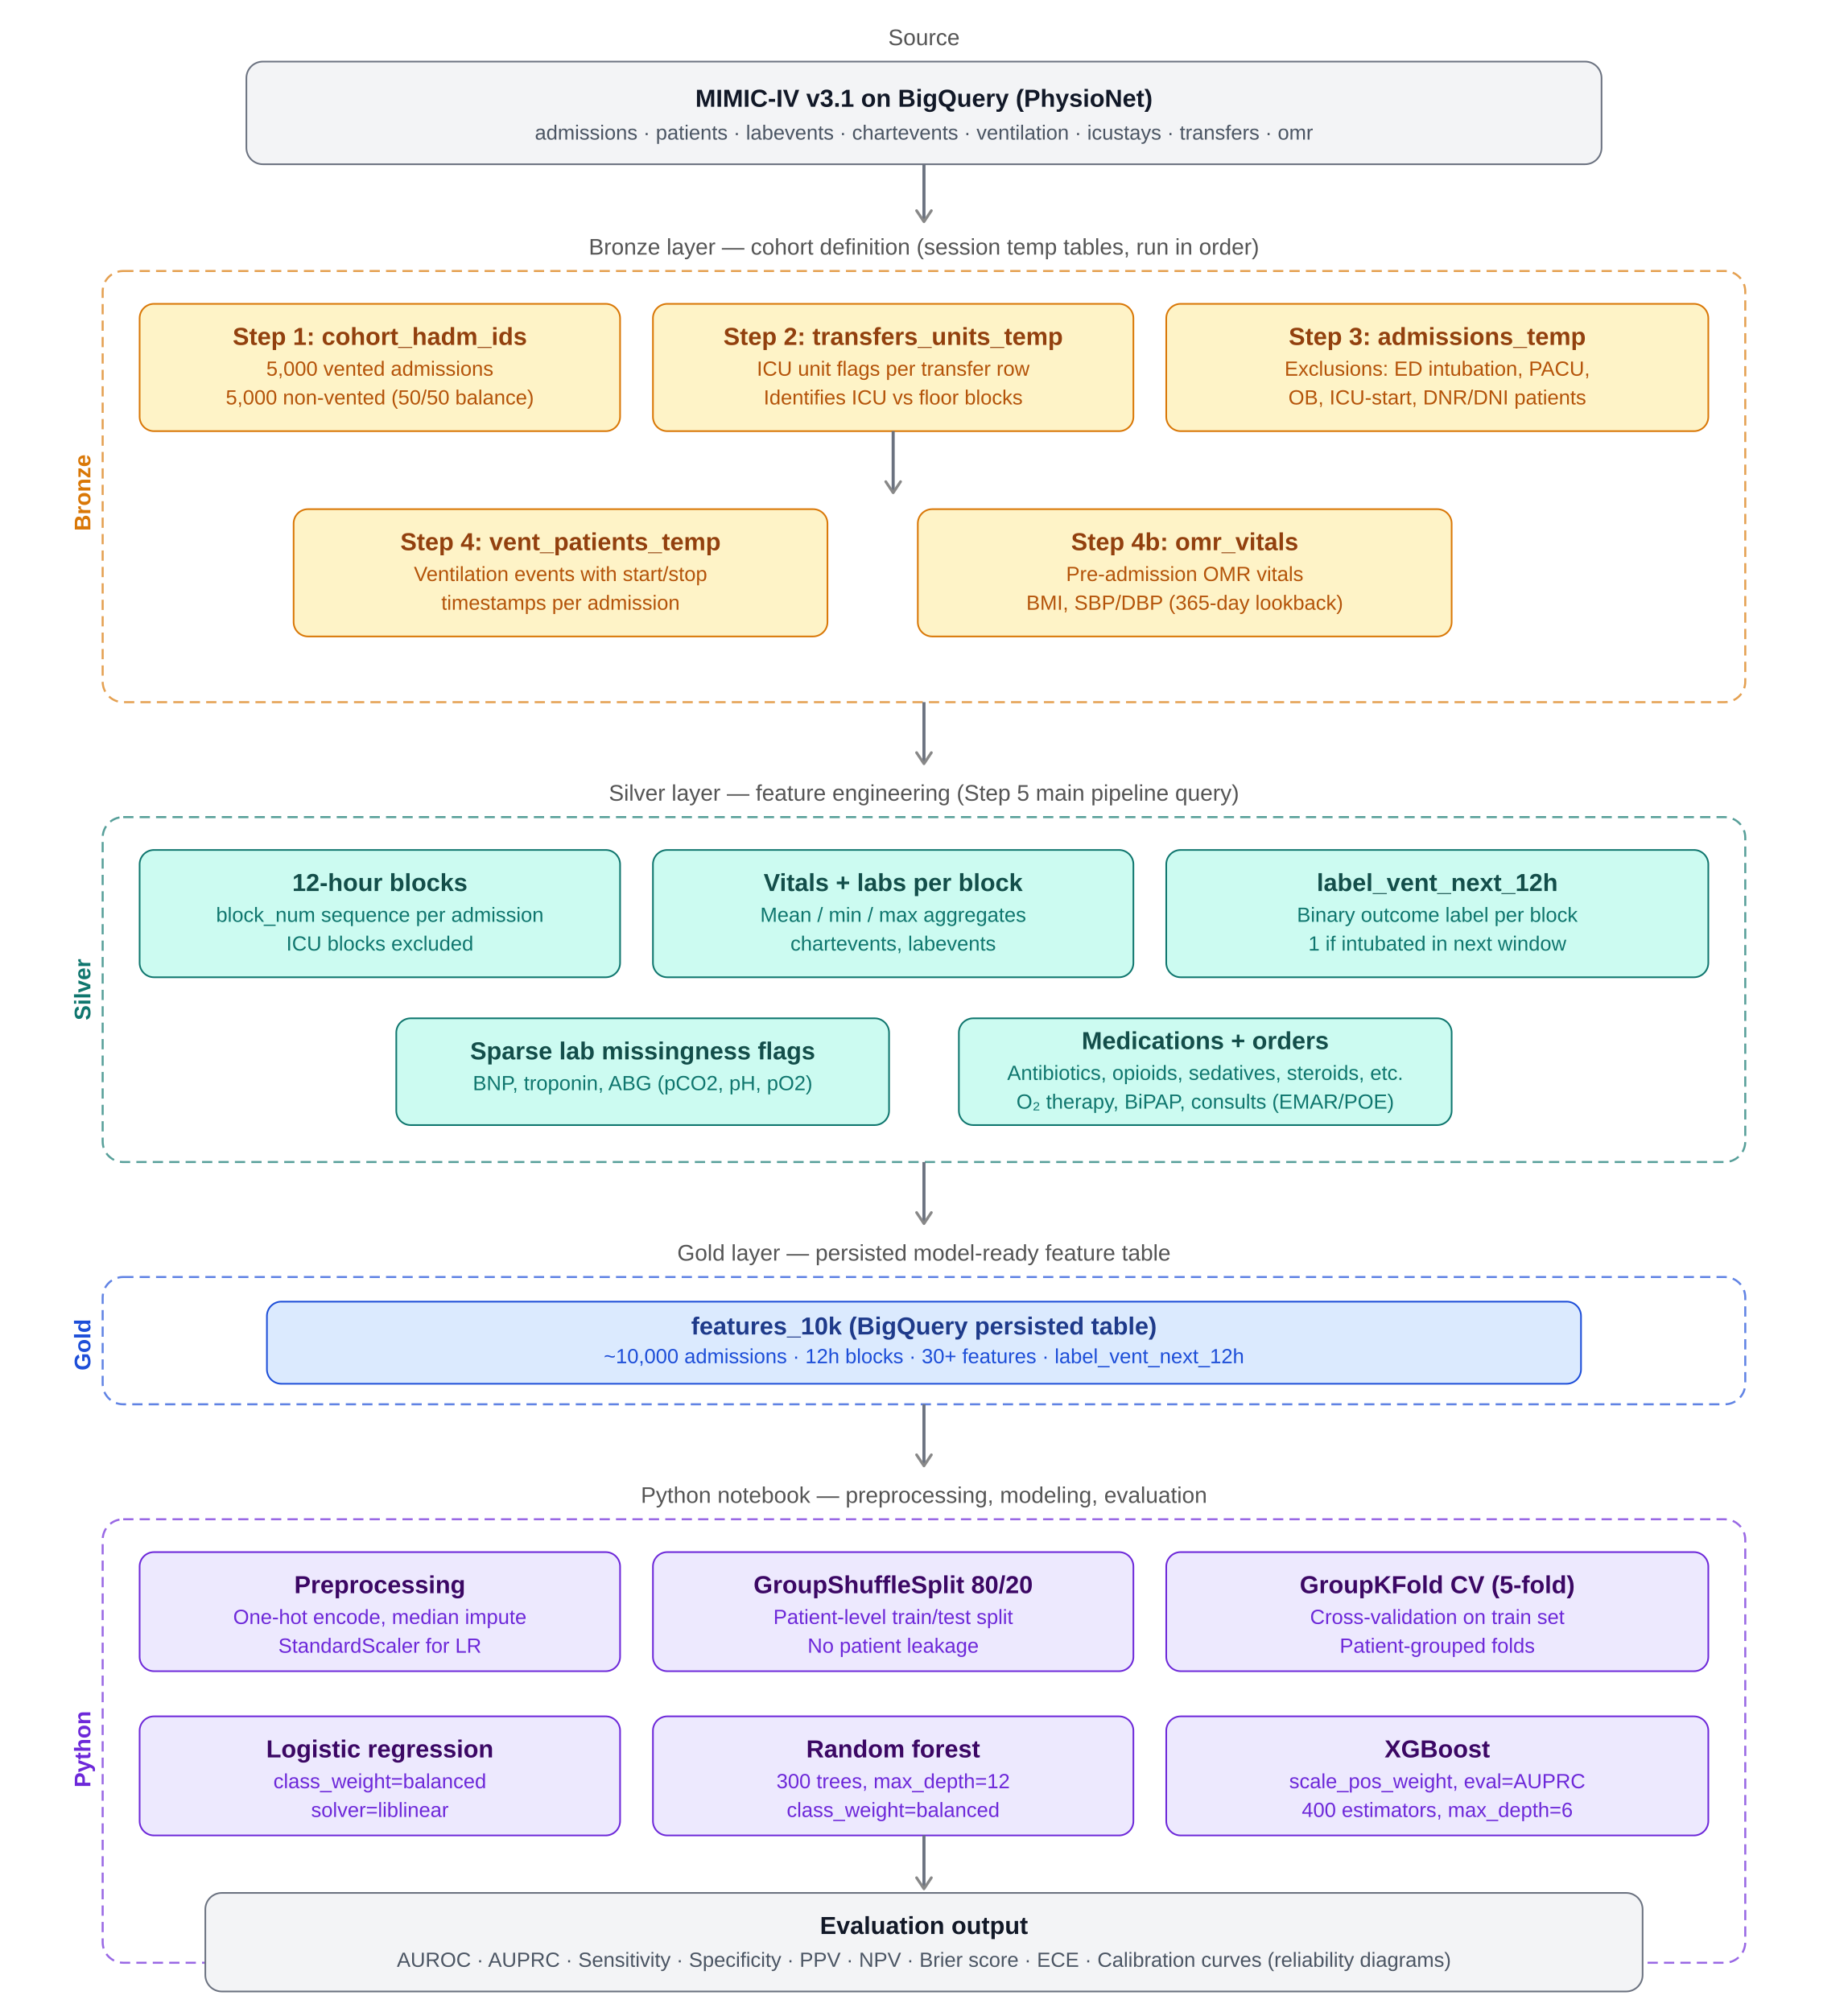
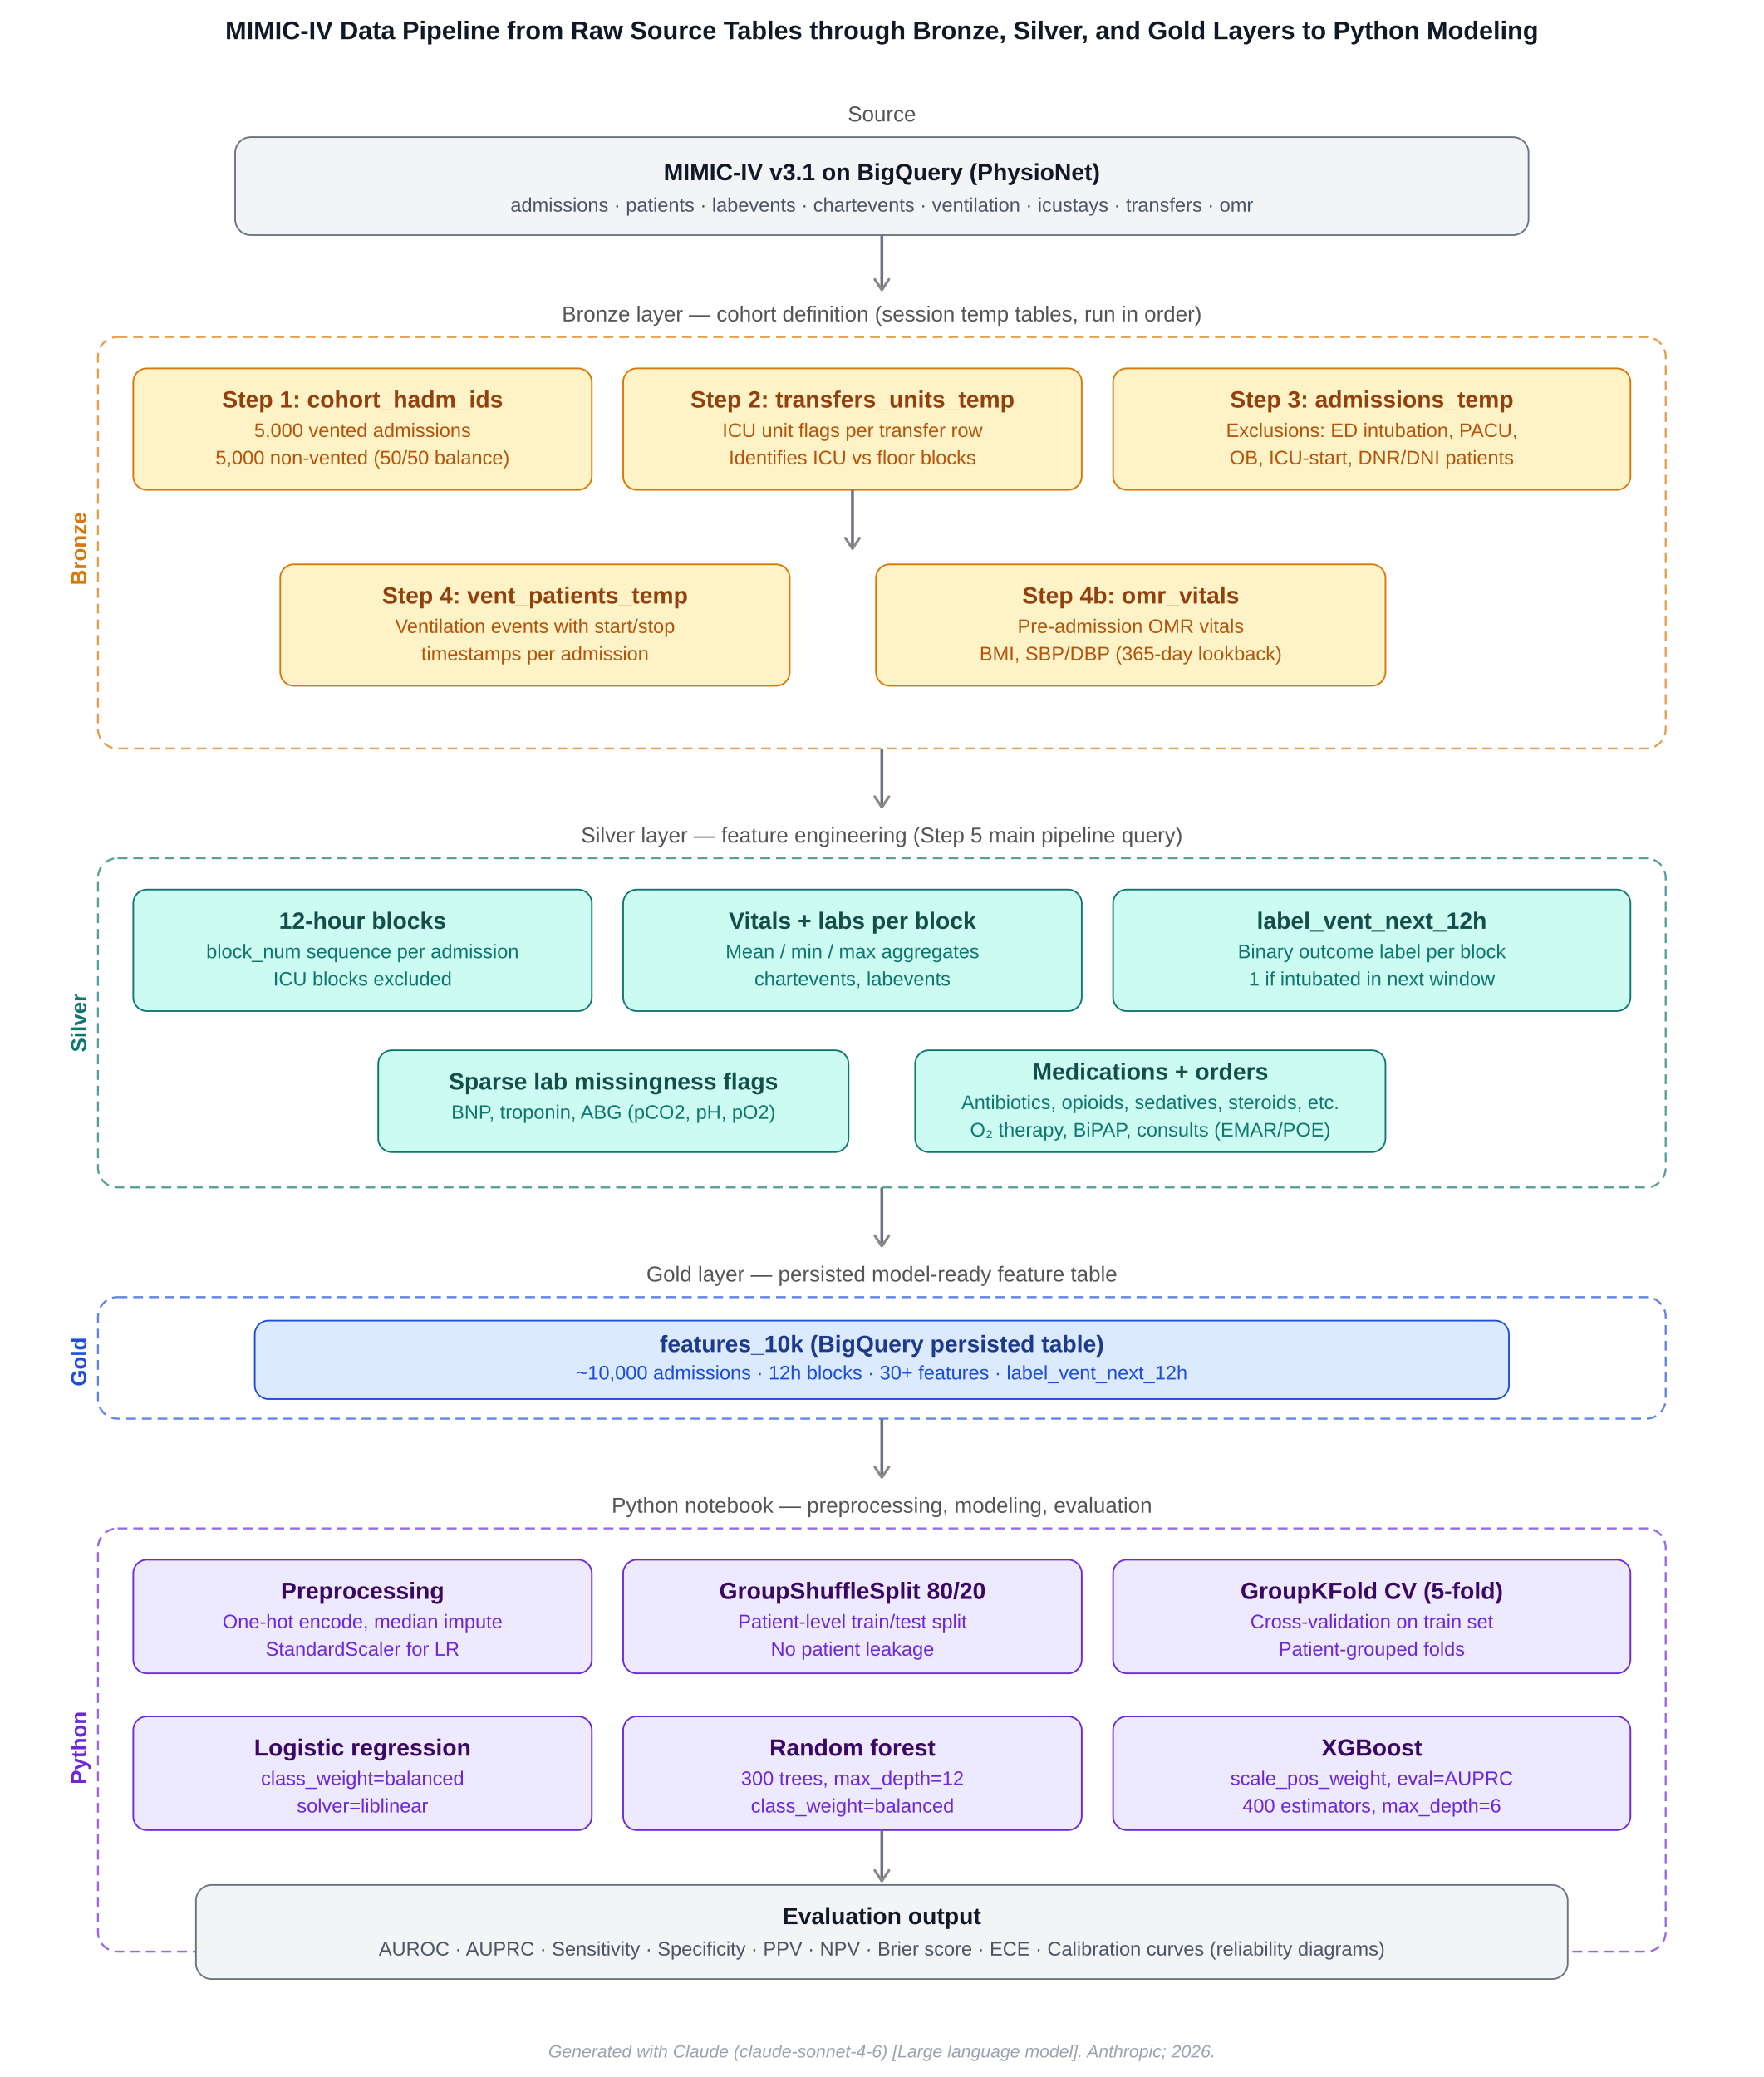
- <svg xmlns="http://www.w3.org/2000/svg" width="900" viewBox="0 0 900 980" style="background:#ffffff">
+ <svg xmlns="http://www.w3.org/2000/svg" width="900" viewBox="0 0 900 1060" style="background:#ffffff">
  <defs>
    <marker id="arrow" viewBox="0 0 10 10" refX="8" refY="5" markerWidth="6" markerHeight="6" orient="auto-start-reverse">
      <path d="M2 1L8 5L2 9" fill="none" stroke="#888" stroke-width="1.5" stroke-linecap="round" stroke-linejoin="round" />
    </marker>
  </defs>
  <style>
    text { font-family: Arial, Helvetica, sans-serif; }
    .label-sm  { font-size: 11px; fill: #555; }
    .label-layer { font-size: 11px; font-weight: 600; }
+     .chart-title { font-size: 13px; font-weight: 700; fill: #111827; }
+     .attribution { font-size: 9px; fill: #9CA3AF; font-style: italic; }
    /* Amber/Bronze */
    .amber-box  { fill: #FEF3C7; stroke: #D97706; stroke-width: 0.8; }
    .amber-title { font-size: 12px; font-weight: 700; fill: #92400E; }
    .amber-sub   { font-size: 10px; fill: #B45309; }
    /* Teal/Silver */
    .teal-box   { fill: #CCFBF1; stroke: #0F766E; stroke-width: 0.8; }
    .teal-title  { font-size: 12px; font-weight: 700; fill: #134E4A; }
    .teal-sub    { font-size: 10px; fill: #0F766E; }
    /* Blue/Gold */
    .blue-box   { fill: #DBEAFE; stroke: #1D4ED8; stroke-width: 0.8; }
    .blue-title  { font-size: 12px; font-weight: 700; fill: #1E3A8A; }
    .blue-sub    { font-size: 10px; fill: #1D4ED8; }
    /* Purple/Python */
    .purple-box  { fill: #EDE9FE; stroke: #6D28D9; stroke-width: 0.8; }
    .purple-title { font-size: 12px; font-weight: 700; fill: #3B0764; }
    .purple-sub   { font-size: 10px; fill: #6D28D9; }
    /* Gray */
    .gray-box   { fill: #F3F4F6; stroke: #6B7280; stroke-width: 0.8; }
    .gray-title  { font-size: 12px; font-weight: 700; fill: #111827; }
    .gray-sub    { font-size: 10px; fill: #4B5563; }
    /* Section dashes */
    .dash-amber  { fill: none; stroke: #D97706; stroke-width: 1; stroke-dasharray: 5 3; opacity: 0.7; }
    .dash-teal   { fill: none; stroke: #0F766E; stroke-width: 1; stroke-dasharray: 5 3; opacity: 0.7; }
    .dash-blue   { fill: none; stroke: #1D4ED8; stroke-width: 1; stroke-dasharray: 5 3; opacity: 0.7; }
    .dash-purple { fill: none; stroke: #6D28D9; stroke-width: 1; stroke-dasharray: 5 3; opacity: 0.7; }
    .arr         { stroke: #6B7280; stroke-width: 1.5; fill: none; }
  </style>
-   <text x="450" y="22" text-anchor="middle" class="label-sm">Source</text>
-   <rect x="120" y="30" width="660" height="50" rx="8" class="gray-box" />
-   <text x="450" y="52" text-anchor="middle" class="gray-title">MIMIC-IV v3.1 on BigQuery (PhysioNet)</text>
-   <text x="450" y="68" text-anchor="middle" class="gray-sub">admissions · patients · labevents · chartevents · ventilation · icustays · transfers · omr</text>
-   <line x1="450" y1="80" x2="450" y2="108" class="arr" marker-end="url(#arrow)" />
-   <text x="450" y="124" text-anchor="middle" class="label-sm">Bronze layer — cohort definition (session temp tables, run in order)</text>
-   <rect x="50" y="132" width="800" height="210" rx="10" class="dash-amber" />
-   <text x="44" y="240" text-anchor="middle" transform="rotate(-90,44,240)" class="label-layer" fill="#D97706">Bronze</text>
-   <rect x="68" y="148" width="234" height="62" rx="7" class="amber-box" />
-   <text x="185" y="168" text-anchor="middle" class="amber-title">Step 1: cohort_hadm_ids</text>
-   <text x="185" y="183" text-anchor="middle" class="amber-sub">5,000 vented admissions</text>
-   <text x="185" y="197" text-anchor="middle" class="amber-sub">5,000 non-vented (50/50 balance)</text>
-   <rect x="318" y="148" width="234" height="62" rx="7" class="amber-box" />
-   <text x="435" y="168" text-anchor="middle" class="amber-title">Step 2: transfers_units_temp</text>
-   <text x="435" y="183" text-anchor="middle" class="amber-sub">ICU unit flags per transfer row</text>
-   <text x="435" y="197" text-anchor="middle" class="amber-sub">Identifies ICU vs floor blocks</text>
-   <rect x="568" y="148" width="264" height="62" rx="7" class="amber-box" />
-   <text x="700" y="168" text-anchor="middle" class="amber-title">Step 3: admissions_temp</text>
-   <text x="700" y="183" text-anchor="middle" class="amber-sub">Exclusions: ED intubation, PACU,</text>
-   <text x="700" y="197" text-anchor="middle" class="amber-sub">OB, ICU-start, DNR/DNI patients</text>
-   <line x1="435" y1="210" x2="435" y2="240" class="arr" marker-end="url(#arrow)" />
-   <rect x="143" y="248" width="260" height="62" rx="7" class="amber-box" />
-   <text x="273" y="268" text-anchor="middle" class="amber-title">Step 4: vent_patients_temp</text>
-   <text x="273" y="283" text-anchor="middle" class="amber-sub">Ventilation events with start/stop</text>
-   <text x="273" y="297" text-anchor="middle" class="amber-sub">timestamps per admission</text>
-   <rect x="447" y="248" width="260" height="62" rx="7" class="amber-box" />
-   <text x="577" y="268" text-anchor="middle" class="amber-title">Step 4b: omr_vitals</text>
-   <text x="577" y="283" text-anchor="middle" class="amber-sub">Pre-admission OMR vitals</text>
-   <text x="577" y="297" text-anchor="middle" class="amber-sub">BMI, SBP/DBP (365-day lookback)</text>
-   <line x1="450" y1="342" x2="450" y2="372" class="arr" marker-end="url(#arrow)" />
-   <text x="450" y="390" text-anchor="middle" class="label-sm">Silver layer — feature engineering (Step 5 main pipeline query)</text>
-   <rect x="50" y="398" width="800" height="168" rx="10" class="dash-teal" />
-   <text x="44" y="482" text-anchor="middle" transform="rotate(-90,44,482)" class="label-layer" fill="#0F766E">Silver</text>
-   <rect x="68" y="414" width="234" height="62" rx="7" class="teal-box" />
-   <text x="185" y="434" text-anchor="middle" class="teal-title">12-hour blocks</text>
-   <text x="185" y="449" text-anchor="middle" class="teal-sub">block_num sequence per admission</text>
-   <text x="185" y="463" text-anchor="middle" class="teal-sub">ICU blocks excluded</text>
-   <rect x="318" y="414" width="234" height="62" rx="7" class="teal-box" />
-   <text x="435" y="434" text-anchor="middle" class="teal-title">Vitals + labs per block</text>
-   <text x="435" y="449" text-anchor="middle" class="teal-sub">Mean / min / max aggregates</text>
-   <text x="435" y="463" text-anchor="middle" class="teal-sub">chartevents, labevents</text>
-   <rect x="568" y="414" width="264" height="62" rx="7" class="teal-box" />
-   <text x="700" y="434" text-anchor="middle" class="teal-title">label_vent_next_12h</text>
-   <text x="700" y="449" text-anchor="middle" class="teal-sub">Binary outcome label per block</text>
-   <text x="700" y="463" text-anchor="middle" class="teal-sub">1 if intubated in next window</text>
-   <rect x="193" y="496" width="240" height="52" rx="7" class="teal-box" />
-   <text x="313" y="516" text-anchor="middle" class="teal-title">Sparse lab missingness flags</text>
-   <text x="313" y="531" text-anchor="middle" class="teal-sub">BNP, troponin, ABG (pCO2, pH, pO2)</text>
-   <rect x="467" y="496" width="240" height="52" rx="7" class="teal-box" />
-   <text x="587" y="511" text-anchor="middle" class="teal-title">Medications + orders</text>
-   <text x="587" y="526" text-anchor="middle" class="teal-sub">Antibiotics, opioids, sedatives, steroids, etc.</text>
-   <text x="587" y="540" text-anchor="middle" class="teal-sub">O₂ therapy, BiPAP, consults (EMAR/POE)</text>
-   <line x1="450" y1="566" x2="450" y2="596" class="arr" marker-end="url(#arrow)" />
-   <text x="450" y="614" text-anchor="middle" class="label-sm">Gold layer — persisted model-ready feature table</text>
-   <rect x="50" y="622" width="800" height="62" rx="10" class="dash-blue" />
-   <text x="44" y="655" text-anchor="middle" transform="rotate(-90,44,655)" class="label-layer" fill="#1D4ED8">Gold</text>
-   <rect x="130" y="634" width="640" height="40" rx="7" class="blue-box" />
-   <text x="450" y="650" text-anchor="middle" class="blue-title">features_10k  (BigQuery persisted table)</text>
-   <text x="450" y="664" text-anchor="middle" class="blue-sub">~10,000 admissions · 12h blocks · 30+ features · label_vent_next_12h</text>
-   <line x1="450" y1="684" x2="450" y2="714" class="arr" marker-end="url(#arrow)" />
-   <text x="450" y="732" text-anchor="middle" class="label-sm">Python notebook — preprocessing, modeling, evaluation</text>
-   <rect x="50" y="740" width="800" height="216" rx="10" class="dash-purple" />
-   <text x="44" y="852" text-anchor="middle" transform="rotate(-90,44,852)" class="label-layer" fill="#6D28D9">Python</text>
-   <rect x="68" y="756" width="234" height="58" rx="7" class="purple-box" />
-   <text x="185" y="776" text-anchor="middle" class="purple-title">Preprocessing</text>
-   <text x="185" y="791" text-anchor="middle" class="purple-sub">One-hot encode, median impute</text>
-   <text x="185" y="805" text-anchor="middle" class="purple-sub">StandardScaler for LR</text>
-   <rect x="318" y="756" width="234" height="58" rx="7" class="purple-box" />
-   <text x="435" y="776" text-anchor="middle" class="purple-title">GroupShuffleSplit 80/20</text>
-   <text x="435" y="791" text-anchor="middle" class="purple-sub">Patient-level train/test split</text>
-   <text x="435" y="805" text-anchor="middle" class="purple-sub">No patient leakage</text>
-   <rect x="568" y="756" width="264" height="58" rx="7" class="purple-box" />
-   <text x="700" y="776" text-anchor="middle" class="purple-title">GroupKFold CV (5-fold)</text>
-   <text x="700" y="791" text-anchor="middle" class="purple-sub">Cross-validation on train set</text>
-   <text x="700" y="805" text-anchor="middle" class="purple-sub">Patient-grouped folds</text>
-   <rect x="68" y="836" width="234" height="58" rx="7" class="purple-box" />
-   <text x="185" y="856" text-anchor="middle" class="purple-title">Logistic regression</text>
-   <text x="185" y="871" text-anchor="middle" class="purple-sub">class_weight=balanced</text>
-   <text x="185" y="885" text-anchor="middle" class="purple-sub">solver=liblinear</text>
-   <rect x="318" y="836" width="234" height="58" rx="7" class="purple-box" />
-   <text x="435" y="856" text-anchor="middle" class="purple-title">Random forest</text>
-   <text x="435" y="871" text-anchor="middle" class="purple-sub">300 trees, max_depth=12</text>
-   <text x="435" y="885" text-anchor="middle" class="purple-sub">class_weight=balanced</text>
-   <rect x="568" y="836" width="264" height="58" rx="7" class="purple-box" />
-   <text x="700" y="856" text-anchor="middle" class="purple-title">XGBoost</text>
-   <text x="700" y="871" text-anchor="middle" class="purple-sub">scale_pos_weight, eval=AUPRC</text>
-   <text x="700" y="885" text-anchor="middle" class="purple-sub">400 estimators, max_depth=6</text>
-   <line x1="450" y1="956" x2="450" y2="930" class="arr" />
-   <line x1="450" y1="956" x2="450" y2="960" class="arr" marker-end="url(#arrow)" />
-   <line x1="450" y1="894" x2="450" y2="920" class="arr" marker-end="url(#arrow)" />
-   <rect x="100" y="922" width="700" height="48" rx="8" class="gray-box" />
-   <text x="450" y="942" text-anchor="middle" class="gray-title">Evaluation output</text>
-   <text x="450" y="958" text-anchor="middle" class="gray-sub">AUROC · AUPRC · Sensitivity · Specificity · PPV · NPV · Brier score · ECE · Calibration curves (reliability diagrams)</text>
+   <text x="450" y="20" text-anchor="middle" class="chart-title">MIMIC-IV Data Pipeline from Raw Source Tables through Bronze, Silver, and Gold Layers to Python Modeling</text>
+   <g transform="translate(0,40)">
+     <text x="450" y="22" text-anchor="middle" class="label-sm">Source</text>
+     <rect x="120" y="30" width="660" height="50" rx="8" class="gray-box" />
+     <text x="450" y="52" text-anchor="middle" class="gray-title">MIMIC-IV v3.1 on BigQuery (PhysioNet)</text>
+     <text x="450" y="68" text-anchor="middle" class="gray-sub">admissions · patients · labevents · chartevents · ventilation · icustays · transfers · omr</text>
+     <line x1="450" y1="80" x2="450" y2="108" class="arr" marker-end="url(#arrow)" />
+     <text x="450" y="124" text-anchor="middle" class="label-sm">Bronze layer — cohort definition (session temp tables, run in order)</text>
+     <rect x="50" y="132" width="800" height="210" rx="10" class="dash-amber" />
+     <text x="44" y="240" text-anchor="middle" transform="rotate(-90,44,240)" class="label-layer" fill="#D97706">Bronze</text>
+     <rect x="68" y="148" width="234" height="62" rx="7" class="amber-box" />
+     <text x="185" y="168" text-anchor="middle" class="amber-title">Step 1: cohort_hadm_ids</text>
+     <text x="185" y="183" text-anchor="middle" class="amber-sub">5,000 vented admissions</text>
+     <text x="185" y="197" text-anchor="middle" class="amber-sub">5,000 non-vented (50/50 balance)</text>
+     <rect x="318" y="148" width="234" height="62" rx="7" class="amber-box" />
+     <text x="435" y="168" text-anchor="middle" class="amber-title">Step 2: transfers_units_temp</text>
+     <text x="435" y="183" text-anchor="middle" class="amber-sub">ICU unit flags per transfer row</text>
+     <text x="435" y="197" text-anchor="middle" class="amber-sub">Identifies ICU vs floor blocks</text>
+     <rect x="568" y="148" width="264" height="62" rx="7" class="amber-box" />
+     <text x="700" y="168" text-anchor="middle" class="amber-title">Step 3: admissions_temp</text>
+     <text x="700" y="183" text-anchor="middle" class="amber-sub">Exclusions: ED intubation, PACU,</text>
+     <text x="700" y="197" text-anchor="middle" class="amber-sub">OB, ICU-start, DNR/DNI patients</text>
+     <line x1="435" y1="210" x2="435" y2="240" class="arr" marker-end="url(#arrow)" />
+     <rect x="143" y="248" width="260" height="62" rx="7" class="amber-box" />
+     <text x="273" y="268" text-anchor="middle" class="amber-title">Step 4: vent_patients_temp</text>
+     <text x="273" y="283" text-anchor="middle" class="amber-sub">Ventilation events with start/stop</text>
+     <text x="273" y="297" text-anchor="middle" class="amber-sub">timestamps per admission</text>
+     <rect x="447" y="248" width="260" height="62" rx="7" class="amber-box" />
+     <text x="577" y="268" text-anchor="middle" class="amber-title">Step 4b: omr_vitals</text>
+     <text x="577" y="283" text-anchor="middle" class="amber-sub">Pre-admission OMR vitals</text>
+     <text x="577" y="297" text-anchor="middle" class="amber-sub">BMI, SBP/DBP (365-day lookback)</text>
+     <line x1="450" y1="342" x2="450" y2="372" class="arr" marker-end="url(#arrow)" />
+     <text x="450" y="390" text-anchor="middle" class="label-sm">Silver layer — feature engineering (Step 5 main pipeline query)</text>
+     <rect x="50" y="398" width="800" height="168" rx="10" class="dash-teal" />
+     <text x="44" y="482" text-anchor="middle" transform="rotate(-90,44,482)" class="label-layer" fill="#0F766E">Silver</text>
+     <rect x="68" y="414" width="234" height="62" rx="7" class="teal-box" />
+     <text x="185" y="434" text-anchor="middle" class="teal-title">12-hour blocks</text>
+     <text x="185" y="449" text-anchor="middle" class="teal-sub">block_num sequence per admission</text>
+     <text x="185" y="463" text-anchor="middle" class="teal-sub">ICU blocks excluded</text>
+     <rect x="318" y="414" width="234" height="62" rx="7" class="teal-box" />
+     <text x="435" y="434" text-anchor="middle" class="teal-title">Vitals + labs per block</text>
+     <text x="435" y="449" text-anchor="middle" class="teal-sub">Mean / min / max aggregates</text>
+     <text x="435" y="463" text-anchor="middle" class="teal-sub">chartevents, labevents</text>
+     <rect x="568" y="414" width="264" height="62" rx="7" class="teal-box" />
+     <text x="700" y="434" text-anchor="middle" class="teal-title">label_vent_next_12h</text>
+     <text x="700" y="449" text-anchor="middle" class="teal-sub">Binary outcome label per block</text>
+     <text x="700" y="463" text-anchor="middle" class="teal-sub">1 if intubated in next window</text>
+     <rect x="193" y="496" width="240" height="52" rx="7" class="teal-box" />
+     <text x="313" y="516" text-anchor="middle" class="teal-title">Sparse lab missingness flags</text>
+     <text x="313" y="531" text-anchor="middle" class="teal-sub">BNP, troponin, ABG (pCO2, pH, pO2)</text>
+     <rect x="467" y="496" width="240" height="52" rx="7" class="teal-box" />
+     <text x="587" y="511" text-anchor="middle" class="teal-title">Medications + orders</text>
+     <text x="587" y="526" text-anchor="middle" class="teal-sub">Antibiotics, opioids, sedatives, steroids, etc.</text>
+     <text x="587" y="540" text-anchor="middle" class="teal-sub">O₂ therapy, BiPAP, consults (EMAR/POE)</text>
+     <line x1="450" y1="566" x2="450" y2="596" class="arr" marker-end="url(#arrow)" />
+     <text x="450" y="614" text-anchor="middle" class="label-sm">Gold layer — persisted model-ready feature table</text>
+     <rect x="50" y="622" width="800" height="62" rx="10" class="dash-blue" />
+     <text x="44" y="655" text-anchor="middle" transform="rotate(-90,44,655)" class="label-layer" fill="#1D4ED8">Gold</text>
+     <rect x="130" y="634" width="640" height="40" rx="7" class="blue-box" />
+     <text x="450" y="650" text-anchor="middle" class="blue-title">features_10k  (BigQuery persisted table)</text>
+     <text x="450" y="664" text-anchor="middle" class="blue-sub">~10,000 admissions · 12h blocks · 30+ features · label_vent_next_12h</text>
+     <line x1="450" y1="684" x2="450" y2="714" class="arr" marker-end="url(#arrow)" />
+     <text x="450" y="732" text-anchor="middle" class="label-sm">Python notebook — preprocessing, modeling, evaluation</text>
+     <rect x="50" y="740" width="800" height="216" rx="10" class="dash-purple" />
+     <text x="44" y="852" text-anchor="middle" transform="rotate(-90,44,852)" class="label-layer" fill="#6D28D9">Python</text>
+     <rect x="68" y="756" width="234" height="58" rx="7" class="purple-box" />
+     <text x="185" y="776" text-anchor="middle" class="purple-title">Preprocessing</text>
+     <text x="185" y="791" text-anchor="middle" class="purple-sub">One-hot encode, median impute</text>
+     <text x="185" y="805" text-anchor="middle" class="purple-sub">StandardScaler for LR</text>
+     <rect x="318" y="756" width="234" height="58" rx="7" class="purple-box" />
+     <text x="435" y="776" text-anchor="middle" class="purple-title">GroupShuffleSplit 80/20</text>
+     <text x="435" y="791" text-anchor="middle" class="purple-sub">Patient-level train/test split</text>
+     <text x="435" y="805" text-anchor="middle" class="purple-sub">No patient leakage</text>
+     <rect x="568" y="756" width="264" height="58" rx="7" class="purple-box" />
+     <text x="700" y="776" text-anchor="middle" class="purple-title">GroupKFold CV (5-fold)</text>
+     <text x="700" y="791" text-anchor="middle" class="purple-sub">Cross-validation on train set</text>
+     <text x="700" y="805" text-anchor="middle" class="purple-sub">Patient-grouped folds</text>
+     <rect x="68" y="836" width="234" height="58" rx="7" class="purple-box" />
+     <text x="185" y="856" text-anchor="middle" class="purple-title">Logistic regression</text>
+     <text x="185" y="871" text-anchor="middle" class="purple-sub">class_weight=balanced</text>
+     <text x="185" y="885" text-anchor="middle" class="purple-sub">solver=liblinear</text>
+     <rect x="318" y="836" width="234" height="58" rx="7" class="purple-box" />
+     <text x="435" y="856" text-anchor="middle" class="purple-title">Random forest</text>
+     <text x="435" y="871" text-anchor="middle" class="purple-sub">300 trees, max_depth=12</text>
+     <text x="435" y="885" text-anchor="middle" class="purple-sub">class_weight=balanced</text>
+     <rect x="568" y="836" width="264" height="58" rx="7" class="purple-box" />
+     <text x="700" y="856" text-anchor="middle" class="purple-title">XGBoost</text>
+     <text x="700" y="871" text-anchor="middle" class="purple-sub">scale_pos_weight, eval=AUPRC</text>
+     <text x="700" y="885" text-anchor="middle" class="purple-sub">400 estimators, max_depth=6</text>
+     <line x1="450" y1="956" x2="450" y2="930" class="arr" />
+     <line x1="450" y1="956" x2="450" y2="960" class="arr" marker-end="url(#arrow)" />
+     <line x1="450" y1="894" x2="450" y2="920" class="arr" marker-end="url(#arrow)" />
+     <rect x="100" y="922" width="700" height="48" rx="8" class="gray-box" />
+     <text x="450" y="942" text-anchor="middle" class="gray-title">Evaluation output</text>
+     <text x="450" y="958" text-anchor="middle" class="gray-sub">AUROC · AUPRC · Sensitivity · Specificity · PPV · NPV · Brier score · ECE · Calibration curves (reliability diagrams)</text>
+   </g>
+   <text x="450" y="1050" text-anchor="middle" class="attribution">Generated with Claude (claude-sonnet-4-6) [Large language model]. Anthropic; 2026.</text>
</svg>
